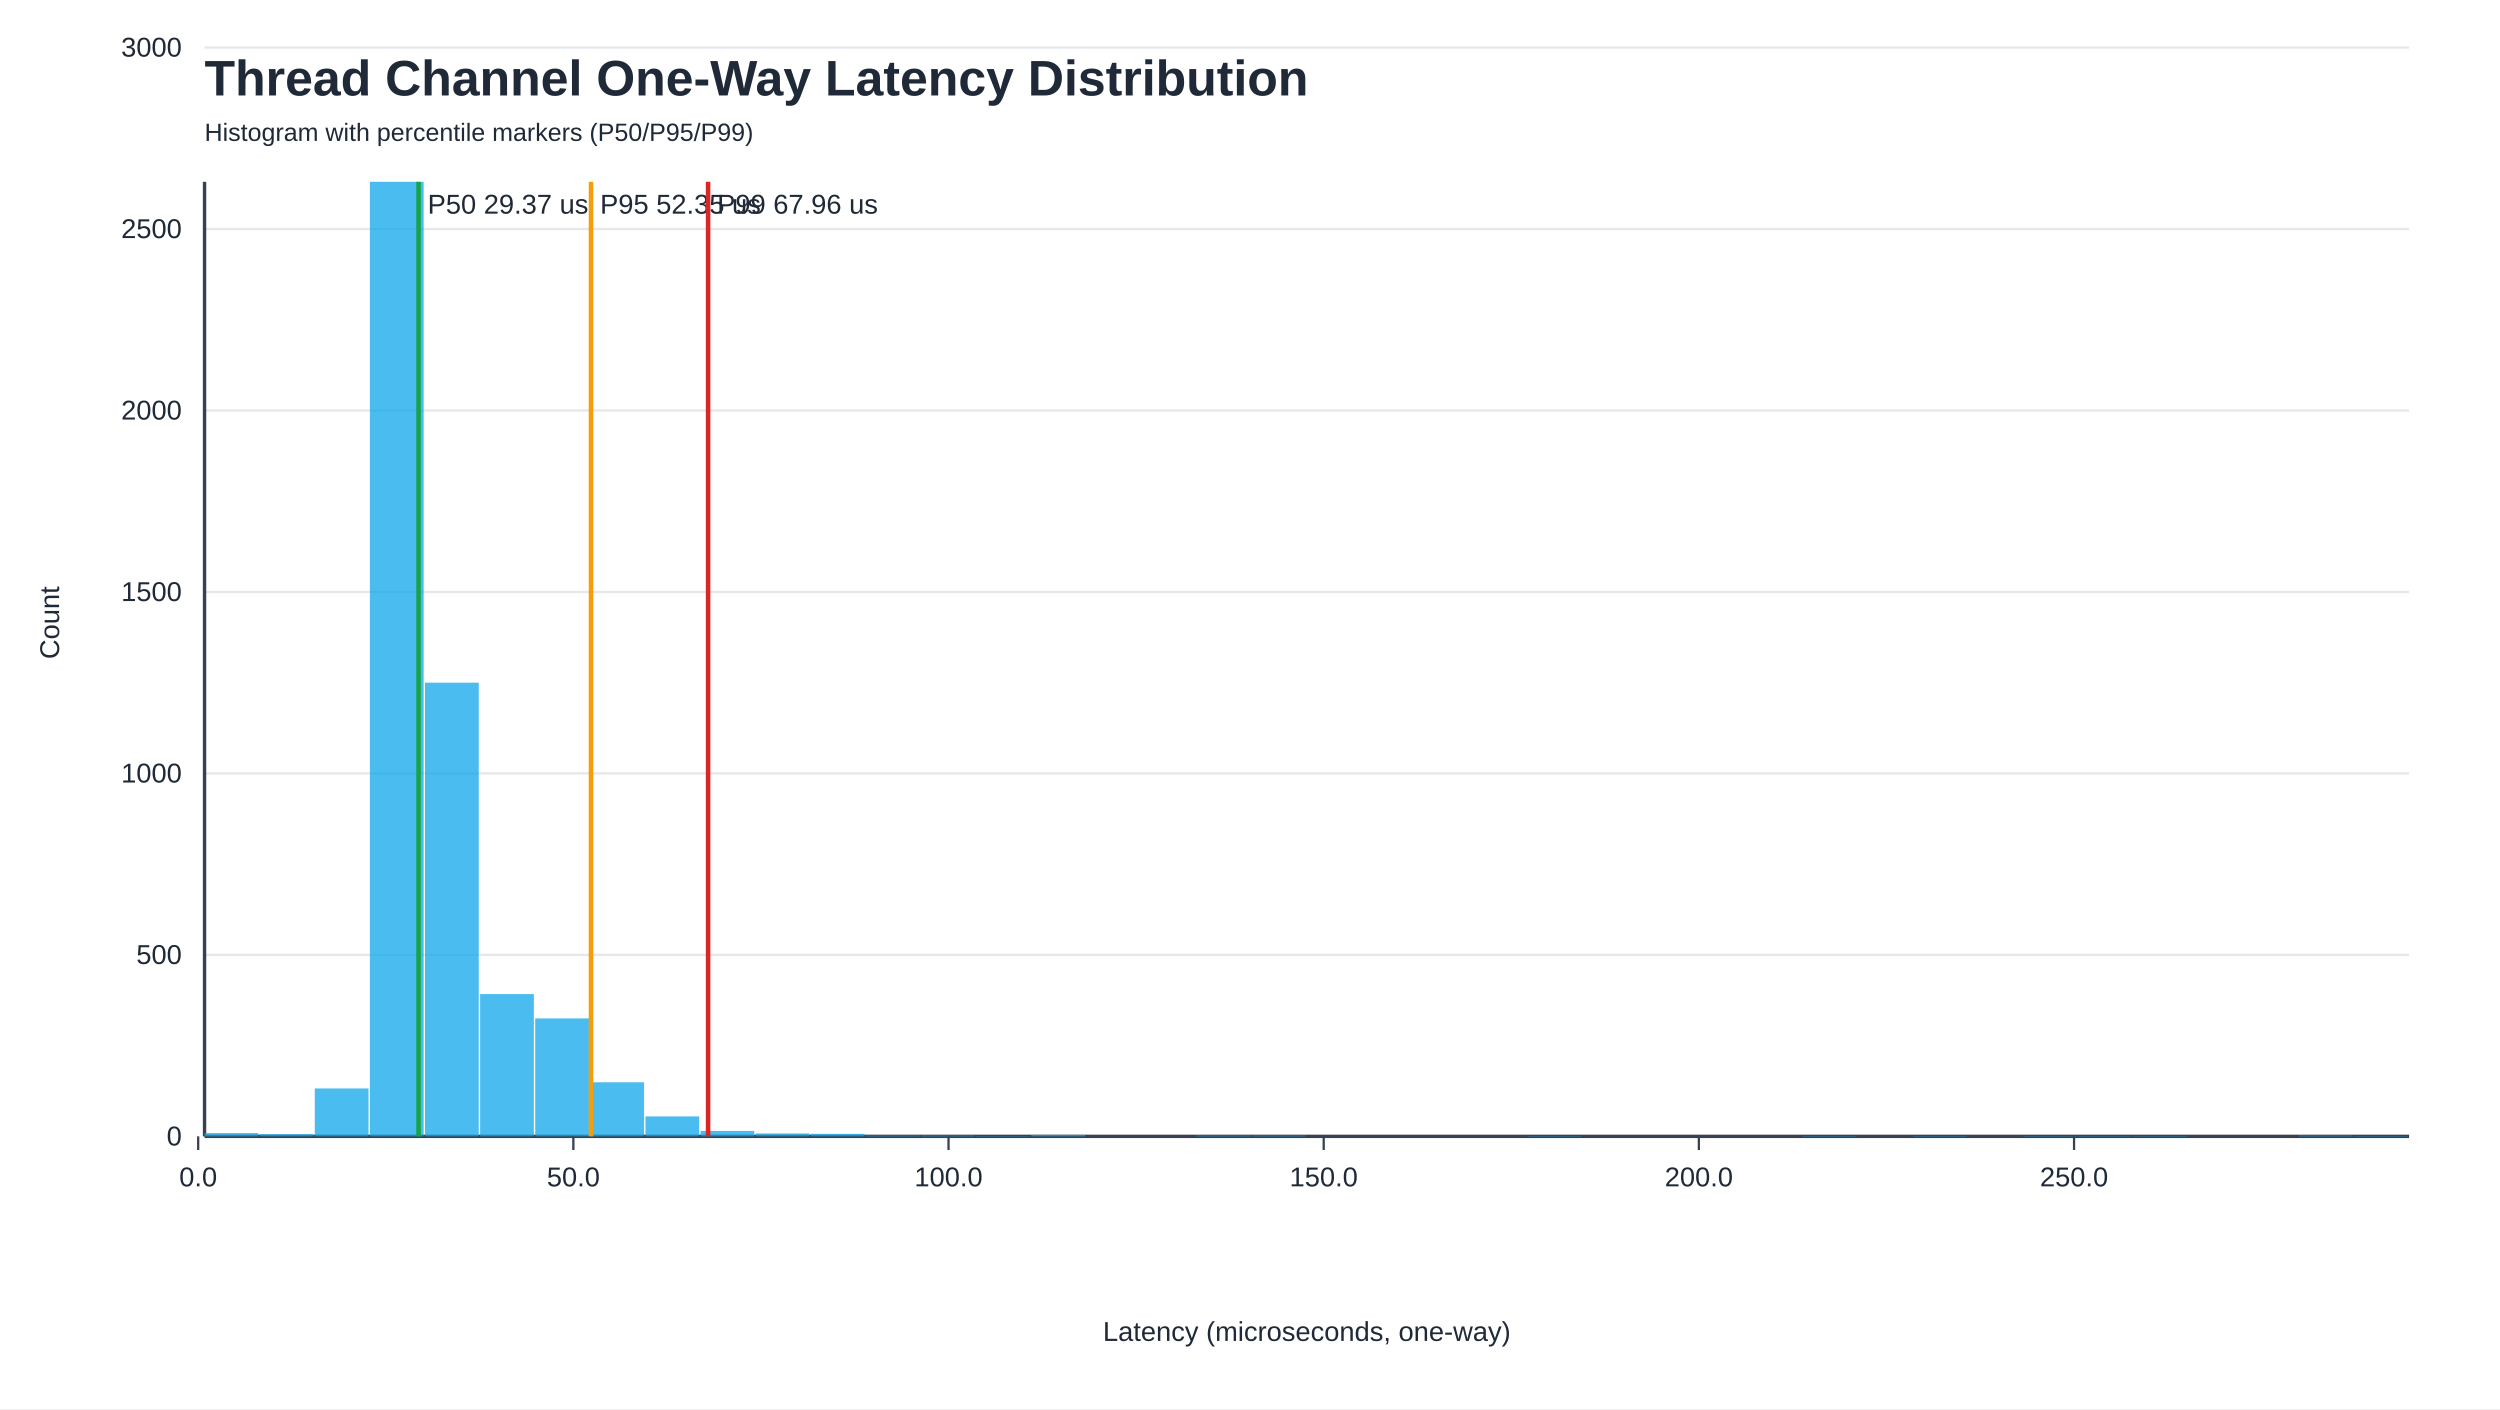
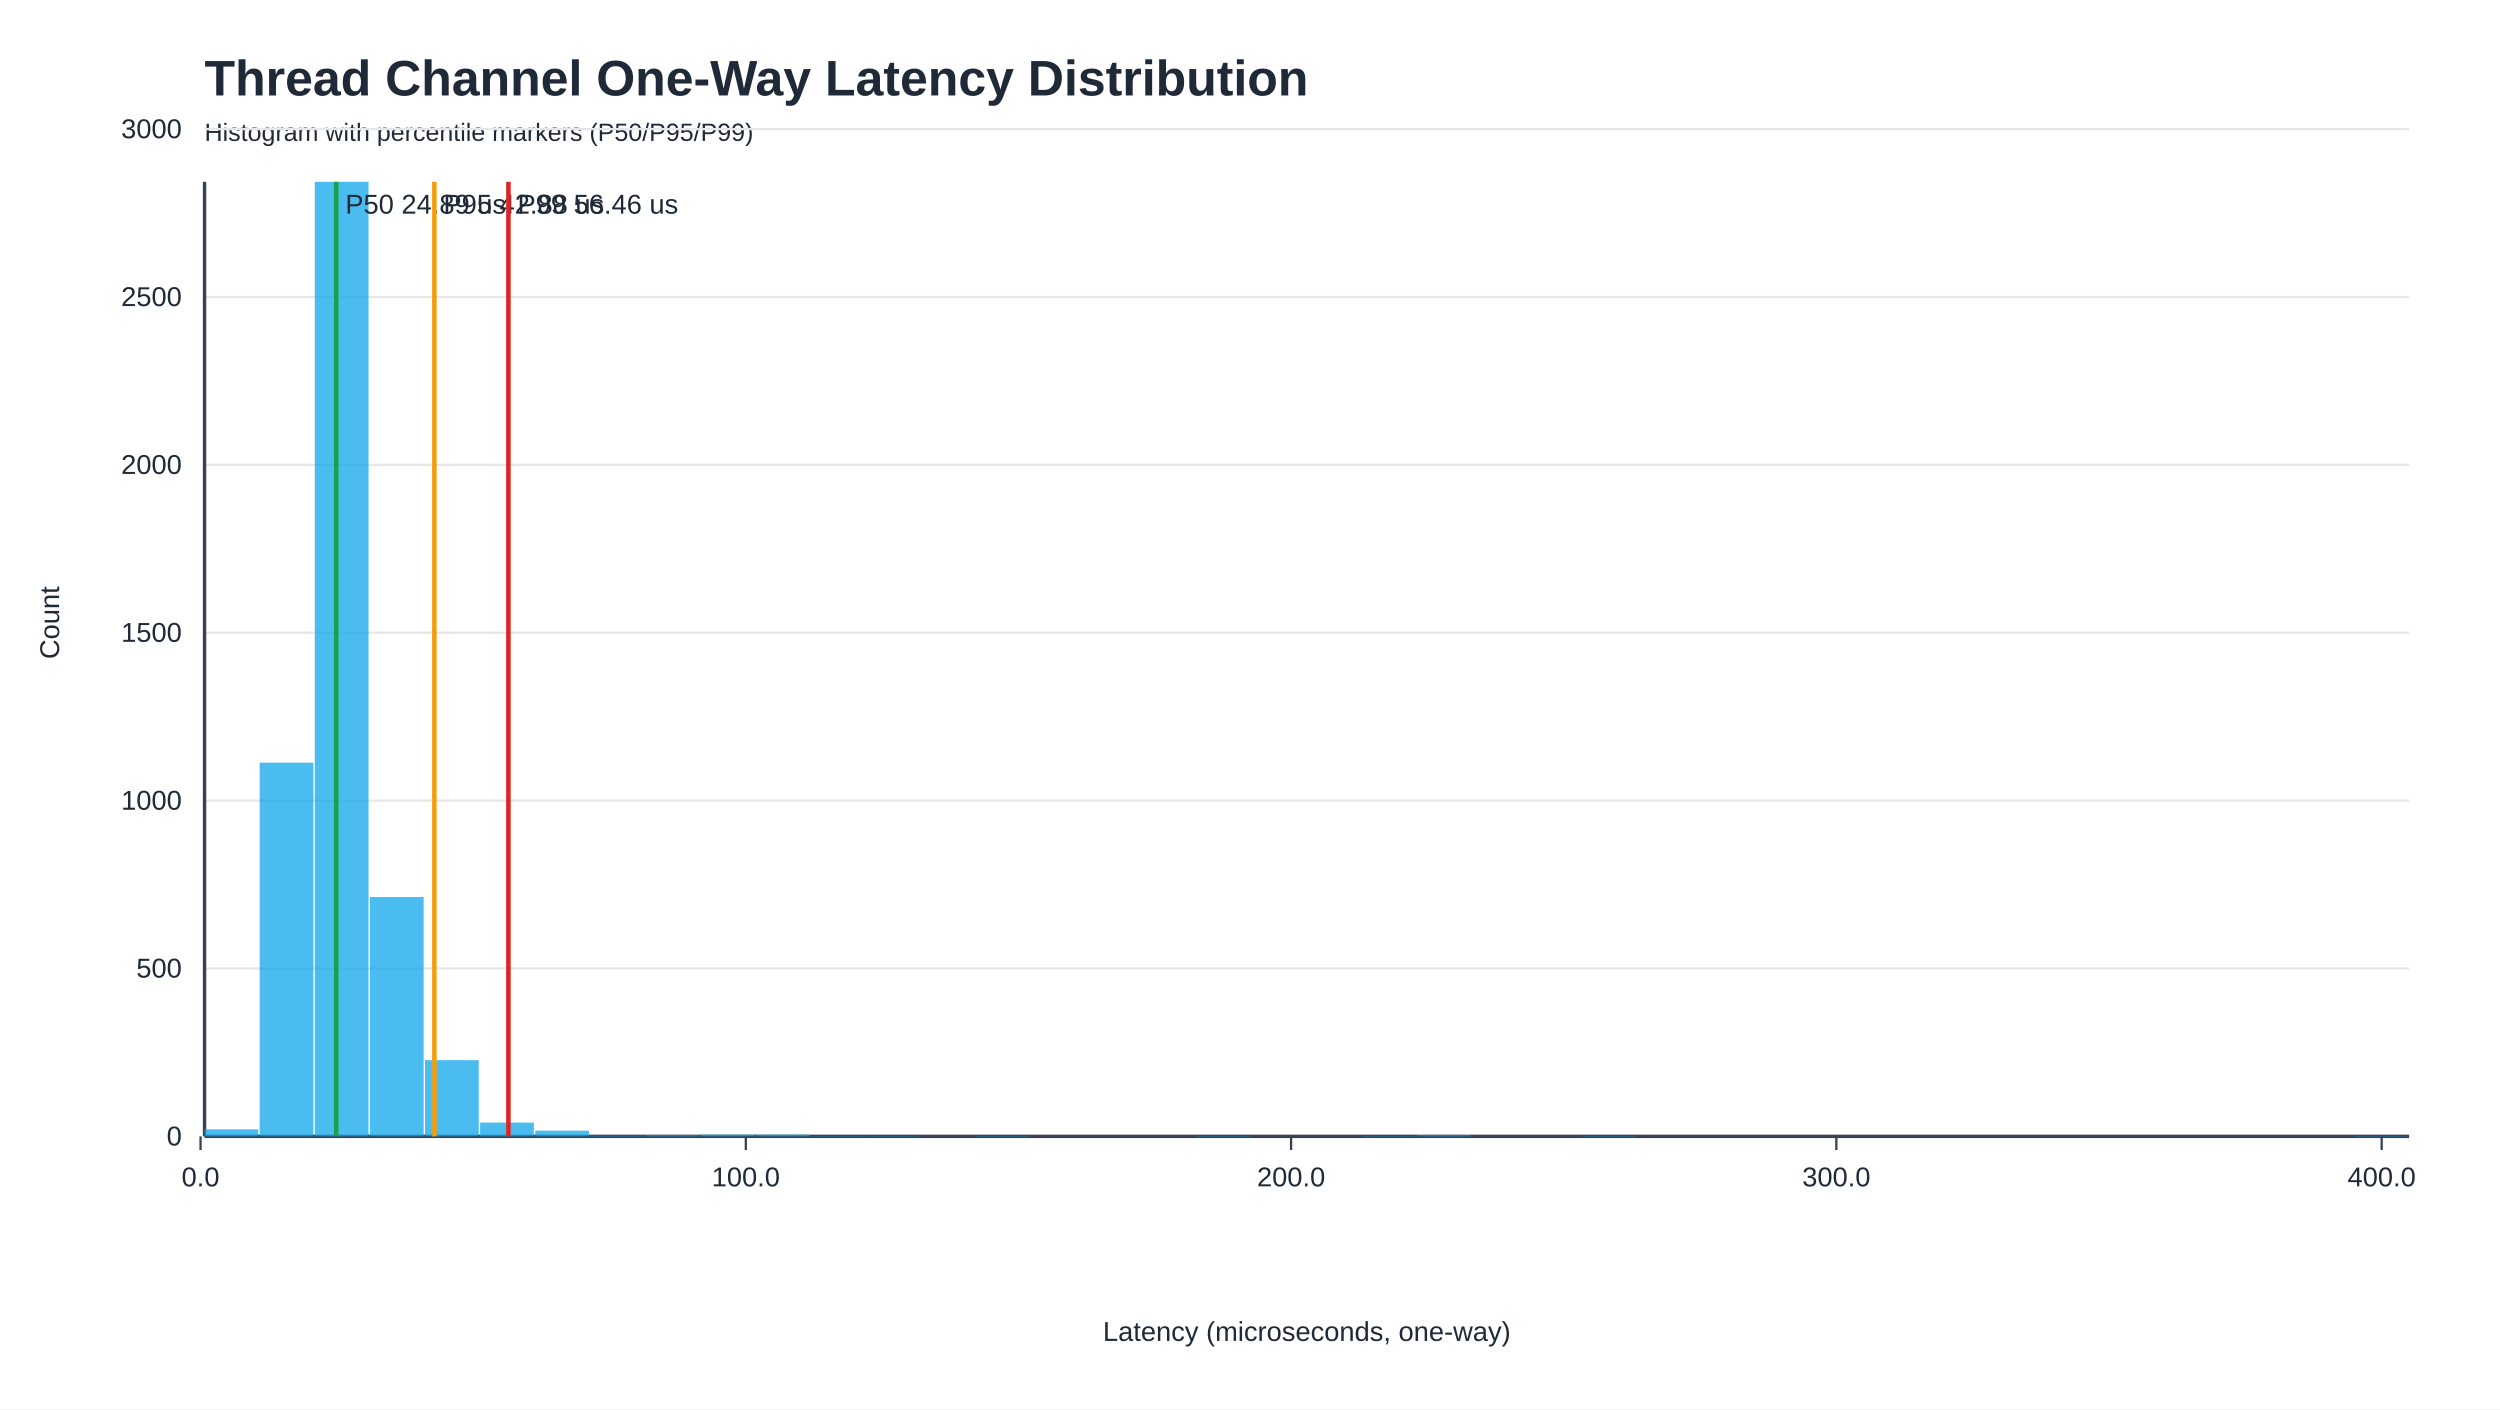
<svg xmlns="http://www.w3.org/2000/svg" width="1100" height="620" viewBox="0 0 1100 620" role="img">
  <style>text{font-family:Arial,sans-serif;fill:#1f2937;}.title{font-size:22px;font-weight:700;}.axis{font-size:12px;}.small{font-size:11px;}</style>
  <rect x="0" y="0" width="1100" height="620" fill="#ffffff" />
  <text class="title" x="90" y="42">Thread Channel One-Way Latency Distribution</text>
  <text class="small" x="90" y="62">Histogram with percentile markers (P50/P95/P99)</text>
  <line x1="90" y1="500.00" x2="1060" y2="500.00" stroke="#e5e7eb" stroke-width="1" />
  <text class="axis" x="80" y="504.00" text-anchor="end">0</text>
-   <line x1="90" y1="420.15" x2="1060" y2="420.15" stroke="#e5e7eb" stroke-width="1" />
-   <text class="axis" x="80" y="424.15" text-anchor="end">500</text>
-   <line x1="90" y1="340.30" x2="1060" y2="340.30" stroke="#e5e7eb" stroke-width="1" />
-   <text class="axis" x="80" y="344.30" text-anchor="end">1000</text>
-   <line x1="90" y1="260.46" x2="1060" y2="260.46" stroke="#e5e7eb" stroke-width="1" />
-   <text class="axis" x="80" y="264.46" text-anchor="end">1500</text>
-   <line x1="90" y1="180.61" x2="1060" y2="180.61" stroke="#e5e7eb" stroke-width="1" />
-   <text class="axis" x="80" y="184.61" text-anchor="end">2000</text>
-   <line x1="90" y1="100.76" x2="1060" y2="100.76" stroke="#e5e7eb" stroke-width="1" />
-   <text class="axis" x="80" y="104.76" text-anchor="end">2500</text>
-   <line x1="90" y1="20.91" x2="1060" y2="20.91" stroke="#e5e7eb" stroke-width="1" />
-   <text class="axis" x="80" y="24.91" text-anchor="end">3000</text>
+   <line x1="90" y1="426.13" x2="1060" y2="426.13" stroke="#e5e7eb" stroke-width="1" />
+   <text class="axis" x="80" y="430.13" text-anchor="end">500</text>
+   <line x1="90" y1="352.27" x2="1060" y2="352.27" stroke="#e5e7eb" stroke-width="1" />
+   <text class="axis" x="80" y="356.27" text-anchor="end">1000</text>
+   <line x1="90" y1="278.40" x2="1060" y2="278.40" stroke="#e5e7eb" stroke-width="1" />
+   <text class="axis" x="80" y="282.40" text-anchor="end">1500</text>
+   <line x1="90" y1="204.54" x2="1060" y2="204.54" stroke="#e5e7eb" stroke-width="1" />
+   <text class="axis" x="80" y="208.54" text-anchor="end">2000</text>
+   <line x1="90" y1="130.67" x2="1060" y2="130.67" stroke="#e5e7eb" stroke-width="1" />
+   <text class="axis" x="80" y="134.67" text-anchor="end">2500</text>
+   <line x1="90" y1="56.81" x2="1060" y2="56.81" stroke="#e5e7eb" stroke-width="1" />
+   <text class="axis" x="80" y="60.81" text-anchor="end">3000</text>
  <line x1="90" y1="80" x2="90" y2="500" stroke="#374151" stroke-width="1.5" />
  <line x1="90" y1="500" x2="1060" y2="500" stroke="#374151" stroke-width="1.5" />
-   <rect x="90.00" y="498.56" width="23.65" height="1.44" fill="#0ea5e9" opacity="0.75" />
-   <rect x="114.25" y="499.04" width="23.65" height="0.96" fill="#0ea5e9" opacity="0.75" />
-   <rect x="138.50" y="478.92" width="23.65" height="21.08" fill="#0ea5e9" opacity="0.75" />
-   <rect x="162.75" y="80.00" width="23.65" height="420.00" fill="#0ea5e9" opacity="0.75" />
-   <rect x="187.00" y="300.38" width="23.65" height="199.62" fill="#0ea5e9" opacity="0.75" />
-   <rect x="211.25" y="437.40" width="23.65" height="62.60" fill="#0ea5e9" opacity="0.75" />
-   <rect x="235.50" y="448.10" width="23.65" height="51.90" fill="#0ea5e9" opacity="0.75" />
-   <rect x="259.75" y="476.21" width="23.65" height="23.79" fill="#0ea5e9" opacity="0.75" />
-   <rect x="284.00" y="491.22" width="23.65" height="8.78" fill="#0ea5e9" opacity="0.75" />
-   <rect x="308.25" y="497.60" width="23.65" height="2.40" fill="#0ea5e9" opacity="0.75" />
-   <rect x="332.50" y="498.72" width="23.65" height="1.28" fill="#0ea5e9" opacity="0.75" />
-   <rect x="356.75" y="498.88" width="23.65" height="1.12" fill="#0ea5e9" opacity="0.75" />
-   <rect x="381.00" y="499.68" width="23.65" height="0.32" fill="#0ea5e9" opacity="0.75" />
-   <rect x="405.25" y="499.68" width="23.65" height="0.32" fill="#0ea5e9" opacity="0.75" />
-   <rect x="429.50" y="499.84" width="23.65" height="0.16" fill="#0ea5e9" opacity="0.75" />
-   <rect x="453.75" y="499.36" width="23.65" height="0.64" fill="#0ea5e9" opacity="0.75" />
+   <rect x="90.00" y="496.90" width="23.65" height="3.10" fill="#0ea5e9" opacity="0.75" />
+   <rect x="114.25" y="335.58" width="23.65" height="164.42" fill="#0ea5e9" opacity="0.75" />
+   <rect x="138.50" y="80.00" width="23.65" height="420.00" fill="#0ea5e9" opacity="0.75" />
+   <rect x="162.75" y="394.67" width="23.65" height="105.33" fill="#0ea5e9" opacity="0.75" />
+   <rect x="187.00" y="466.47" width="23.65" height="33.53" fill="#0ea5e9" opacity="0.75" />
+   <rect x="211.25" y="493.94" width="23.65" height="6.06" fill="#0ea5e9" opacity="0.75" />
+   <rect x="235.50" y="497.49" width="23.65" height="2.51" fill="#0ea5e9" opacity="0.75" />
+   <rect x="259.75" y="499.70" width="23.65" height="0.30" fill="#0ea5e9" opacity="0.75" />
+   <rect x="284.00" y="499.56" width="23.65" height="0.44" fill="#0ea5e9" opacity="0.75" />
+   <rect x="308.25" y="499.26" width="23.65" height="0.74" fill="#0ea5e9" opacity="0.75" />
+   <rect x="332.50" y="499.26" width="23.65" height="0.74" fill="#0ea5e9" opacity="0.75" />
+   <rect x="356.75" y="499.85" width="23.65" height="0.15" fill="#0ea5e9" opacity="0.75" />
+   <rect x="381.00" y="499.85" width="23.65" height="0.15" fill="#0ea5e9" opacity="0.75" />
+   <rect x="405.25" y="500.00" width="23.65" height="0.00" fill="#0ea5e9" opacity="0.75" />
+   <rect x="429.50" y="499.85" width="23.65" height="0.15" fill="#0ea5e9" opacity="0.75" />
+   <rect x="453.75" y="500.00" width="23.65" height="0.00" fill="#0ea5e9" opacity="0.75" />
  <rect x="478.00" y="500.00" width="23.65" height="0.00" fill="#0ea5e9" opacity="0.75" />
  <rect x="502.25" y="500.00" width="23.65" height="0.00" fill="#0ea5e9" opacity="0.75" />
-   <rect x="526.50" y="499.68" width="23.65" height="0.32" fill="#0ea5e9" opacity="0.75" />
-   <rect x="550.75" y="499.68" width="23.65" height="0.32" fill="#0ea5e9" opacity="0.75" />
+   <rect x="526.50" y="499.85" width="23.65" height="0.15" fill="#0ea5e9" opacity="0.75" />
+   <rect x="550.75" y="500.00" width="23.65" height="0.00" fill="#0ea5e9" opacity="0.75" />
  <rect x="575.00" y="500.00" width="23.65" height="0.00" fill="#0ea5e9" opacity="0.75" />
-   <rect x="599.25" y="500.00" width="23.65" height="0.00" fill="#0ea5e9" opacity="0.75" />
-   <rect x="623.50" y="500.00" width="23.65" height="0.00" fill="#0ea5e9" opacity="0.75" />
+   <rect x="599.25" y="499.85" width="23.65" height="0.15" fill="#0ea5e9" opacity="0.75" />
+   <rect x="623.50" y="499.56" width="23.65" height="0.44" fill="#0ea5e9" opacity="0.75" />
  <rect x="647.75" y="500.00" width="23.65" height="0.00" fill="#0ea5e9" opacity="0.75" />
-   <rect x="672.00" y="499.84" width="23.65" height="0.16" fill="#0ea5e9" opacity="0.75" />
-   <rect x="696.25" y="500.00" width="23.65" height="0.00" fill="#0ea5e9" opacity="0.75" />
+   <rect x="672.00" y="500.00" width="23.65" height="0.00" fill="#0ea5e9" opacity="0.75" />
+   <rect x="696.25" y="499.85" width="23.65" height="0.15" fill="#0ea5e9" opacity="0.75" />
  <rect x="720.50" y="500.00" width="23.65" height="0.00" fill="#0ea5e9" opacity="0.75" />
  <rect x="744.75" y="500.00" width="23.65" height="0.00" fill="#0ea5e9" opacity="0.75" />
  <rect x="769.00" y="500.00" width="23.65" height="0.00" fill="#0ea5e9" opacity="0.75" />
-   <rect x="793.25" y="499.84" width="23.65" height="0.16" fill="#0ea5e9" opacity="0.75" />
+   <rect x="793.25" y="500.00" width="23.65" height="0.00" fill="#0ea5e9" opacity="0.75" />
  <rect x="817.50" y="500.00" width="23.65" height="0.00" fill="#0ea5e9" opacity="0.75" />
-   <rect x="841.75" y="499.84" width="23.65" height="0.16" fill="#0ea5e9" opacity="0.75" />
+   <rect x="841.75" y="500.00" width="23.65" height="0.00" fill="#0ea5e9" opacity="0.75" />
  <rect x="866.00" y="500.00" width="23.65" height="0.00" fill="#0ea5e9" opacity="0.75" />
-   <rect x="890.25" y="499.84" width="23.65" height="0.16" fill="#0ea5e9" opacity="0.75" />
-   <rect x="914.50" y="499.84" width="23.65" height="0.16" fill="#0ea5e9" opacity="0.75" />
-   <rect x="938.75" y="499.84" width="23.65" height="0.16" fill="#0ea5e9" opacity="0.75" />
+   <rect x="890.25" y="500.00" width="23.65" height="0.00" fill="#0ea5e9" opacity="0.75" />
+   <rect x="914.50" y="500.00" width="23.65" height="0.00" fill="#0ea5e9" opacity="0.75" />
+   <rect x="938.75" y="500.00" width="23.65" height="0.00" fill="#0ea5e9" opacity="0.75" />
  <rect x="963.00" y="500.00" width="23.65" height="0.00" fill="#0ea5e9" opacity="0.75" />
  <rect x="987.25" y="500.00" width="23.65" height="0.00" fill="#0ea5e9" opacity="0.75" />
-   <rect x="1011.50" y="499.68" width="23.65" height="0.32" fill="#0ea5e9" opacity="0.75" />
-   <rect x="1035.75" y="499.84" width="23.65" height="0.16" fill="#0ea5e9" opacity="0.75" />
-   <line x1="87.20" y1="500" x2="87.20" y2="506" stroke="#374151" />
-   <text class="axis" x="87.20" y="522" text-anchor="middle">0.0</text>
-   <line x1="252.28" y1="500" x2="252.28" y2="506" stroke="#374151" />
-   <text class="axis" x="252.28" y="522" text-anchor="middle">50.0</text>
-   <line x1="417.35" y1="500" x2="417.35" y2="506" stroke="#374151" />
-   <text class="axis" x="417.35" y="522" text-anchor="middle">100.0</text>
-   <line x1="582.43" y1="500" x2="582.43" y2="506" stroke="#374151" />
-   <text class="axis" x="582.43" y="522" text-anchor="middle">150.0</text>
-   <line x1="747.50" y1="500" x2="747.50" y2="506" stroke="#374151" />
-   <text class="axis" x="747.50" y="522" text-anchor="middle">200.0</text>
-   <line x1="912.58" y1="500" x2="912.58" y2="506" stroke="#374151" />
-   <text class="axis" x="912.58" y="522" text-anchor="middle">250.0</text>
-   <line x1="184.16" y1="80" x2="184.16" y2="500" stroke="#16a34a" stroke-width="2" />
-   <text class="axis" x="188.16" y="94.00" text-anchor="start" fill="#16a34a">P50 29.37 us</text>
-   <line x1="260.04" y1="80" x2="260.04" y2="500" stroke="#f59e0b" stroke-width="2" />
-   <text class="axis" x="264.04" y="94.00" text-anchor="start" fill="#f59e0b">P95 52.35 us</text>
-   <line x1="311.56" y1="80" x2="311.56" y2="500" stroke="#dc2626" stroke-width="2" />
-   <text class="axis" x="315.56" y="94.00" text-anchor="start" fill="#dc2626">P99 67.96 us</text>
+   <rect x="1011.50" y="500.00" width="23.65" height="0.00" fill="#0ea5e9" opacity="0.75" />
+   <rect x="1035.75" y="499.85" width="23.65" height="0.15" fill="#0ea5e9" opacity="0.75" />
+   <line x1="88.24" y1="500" x2="88.24" y2="506" stroke="#374151" />
+   <text class="axis" x="88.24" y="522" text-anchor="middle">0.0</text>
+   <line x1="328.16" y1="500" x2="328.16" y2="506" stroke="#374151" />
+   <text class="axis" x="328.16" y="522" text-anchor="middle">100.0</text>
+   <line x1="568.08" y1="500" x2="568.08" y2="506" stroke="#374151" />
+   <text class="axis" x="568.08" y="522" text-anchor="middle">200.0</text>
+   <line x1="808.00" y1="500" x2="808.00" y2="506" stroke="#374151" />
+   <text class="axis" x="808.00" y="522" text-anchor="middle">300.0</text>
+   <line x1="1047.93" y1="500" x2="1047.93" y2="506" stroke="#374151" />
+   <text class="axis" x="1047.93" y="522" text-anchor="middle">400.0</text>
+   <line x1="147.94" y1="80" x2="147.94" y2="500" stroke="#16a34a" stroke-width="2" />
+   <text class="axis" x="151.94" y="94.00" text-anchor="start" fill="#16a34a">P50 24.89 us</text>
+   <line x1="191.12" y1="80" x2="191.12" y2="500" stroke="#f59e0b" stroke-width="2" />
+   <text class="axis" x="195.12" y="94.00" text-anchor="start" fill="#f59e0b">P95 42.88 us</text>
+   <line x1="223.70" y1="80" x2="223.70" y2="500" stroke="#dc2626" stroke-width="2" />
+   <text class="axis" x="227.70" y="94.00" text-anchor="start" fill="#dc2626">P99 56.46 us</text>
  <text class="axis" x="575.00" y="590" text-anchor="middle">Latency (microseconds, one-way)</text>
  <text class="axis" x="26" y="290.00" transform="rotate(-90 26 290.00)">Count</text>
</svg>
